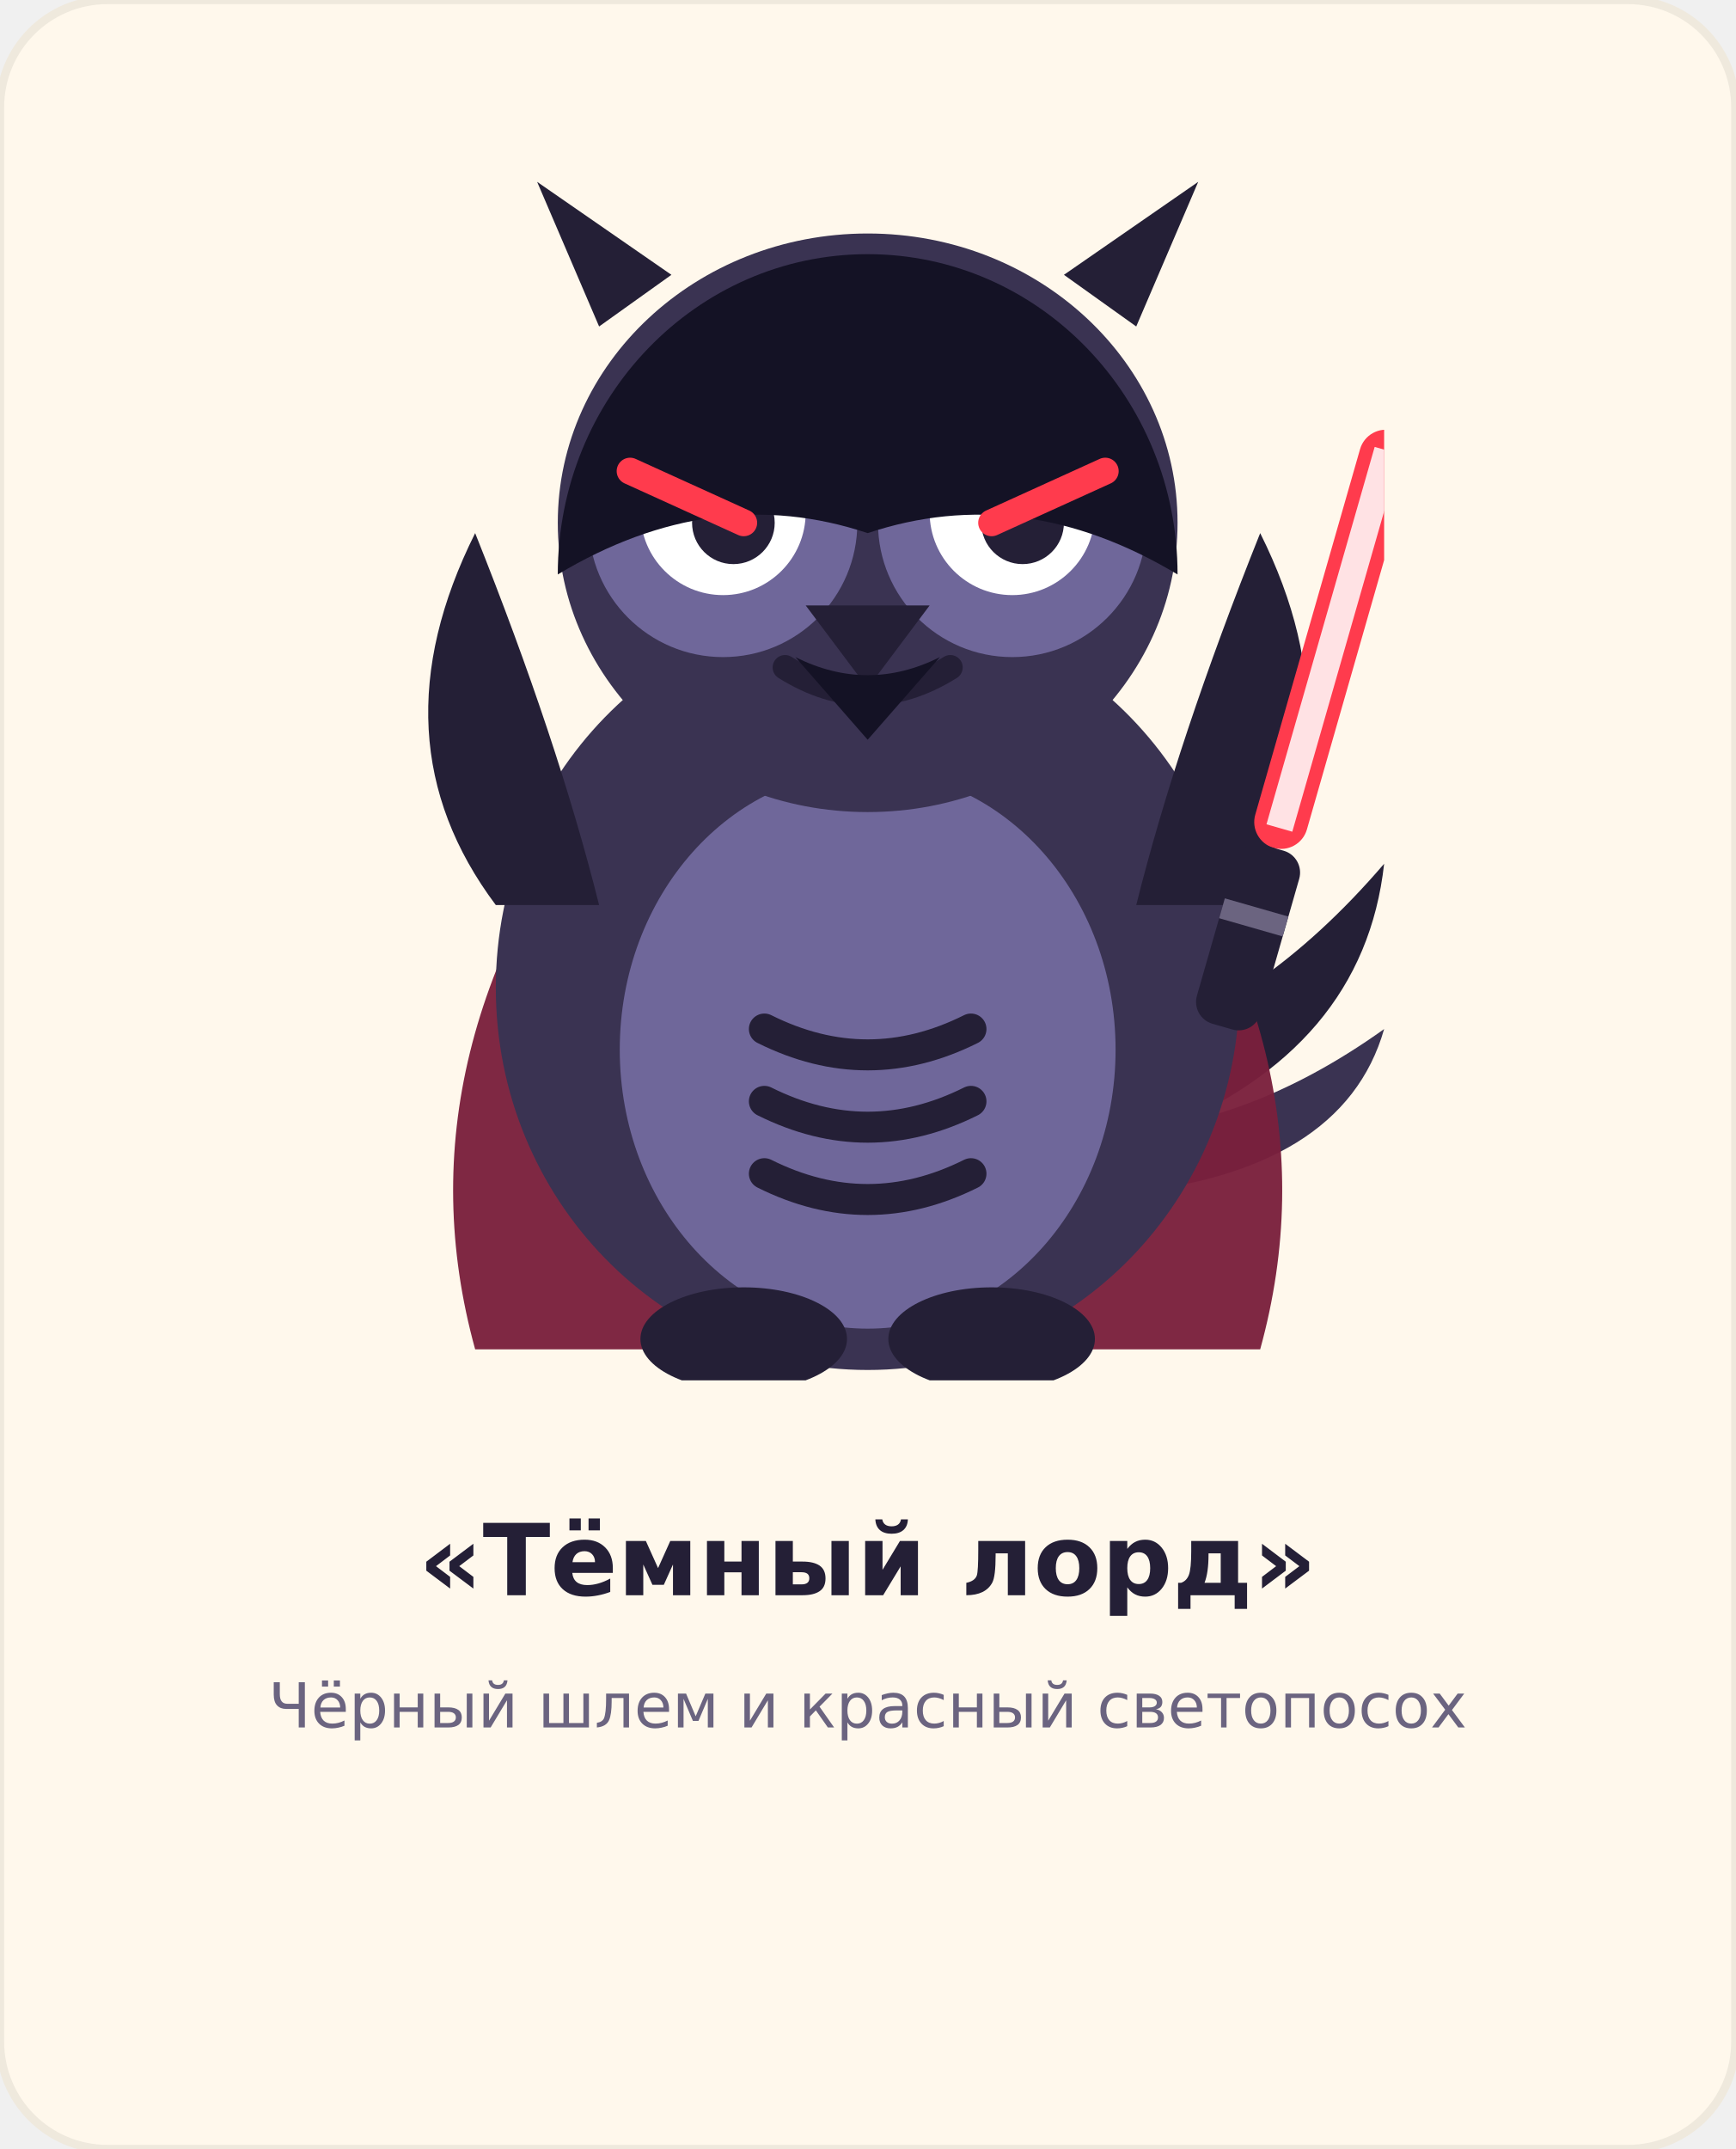
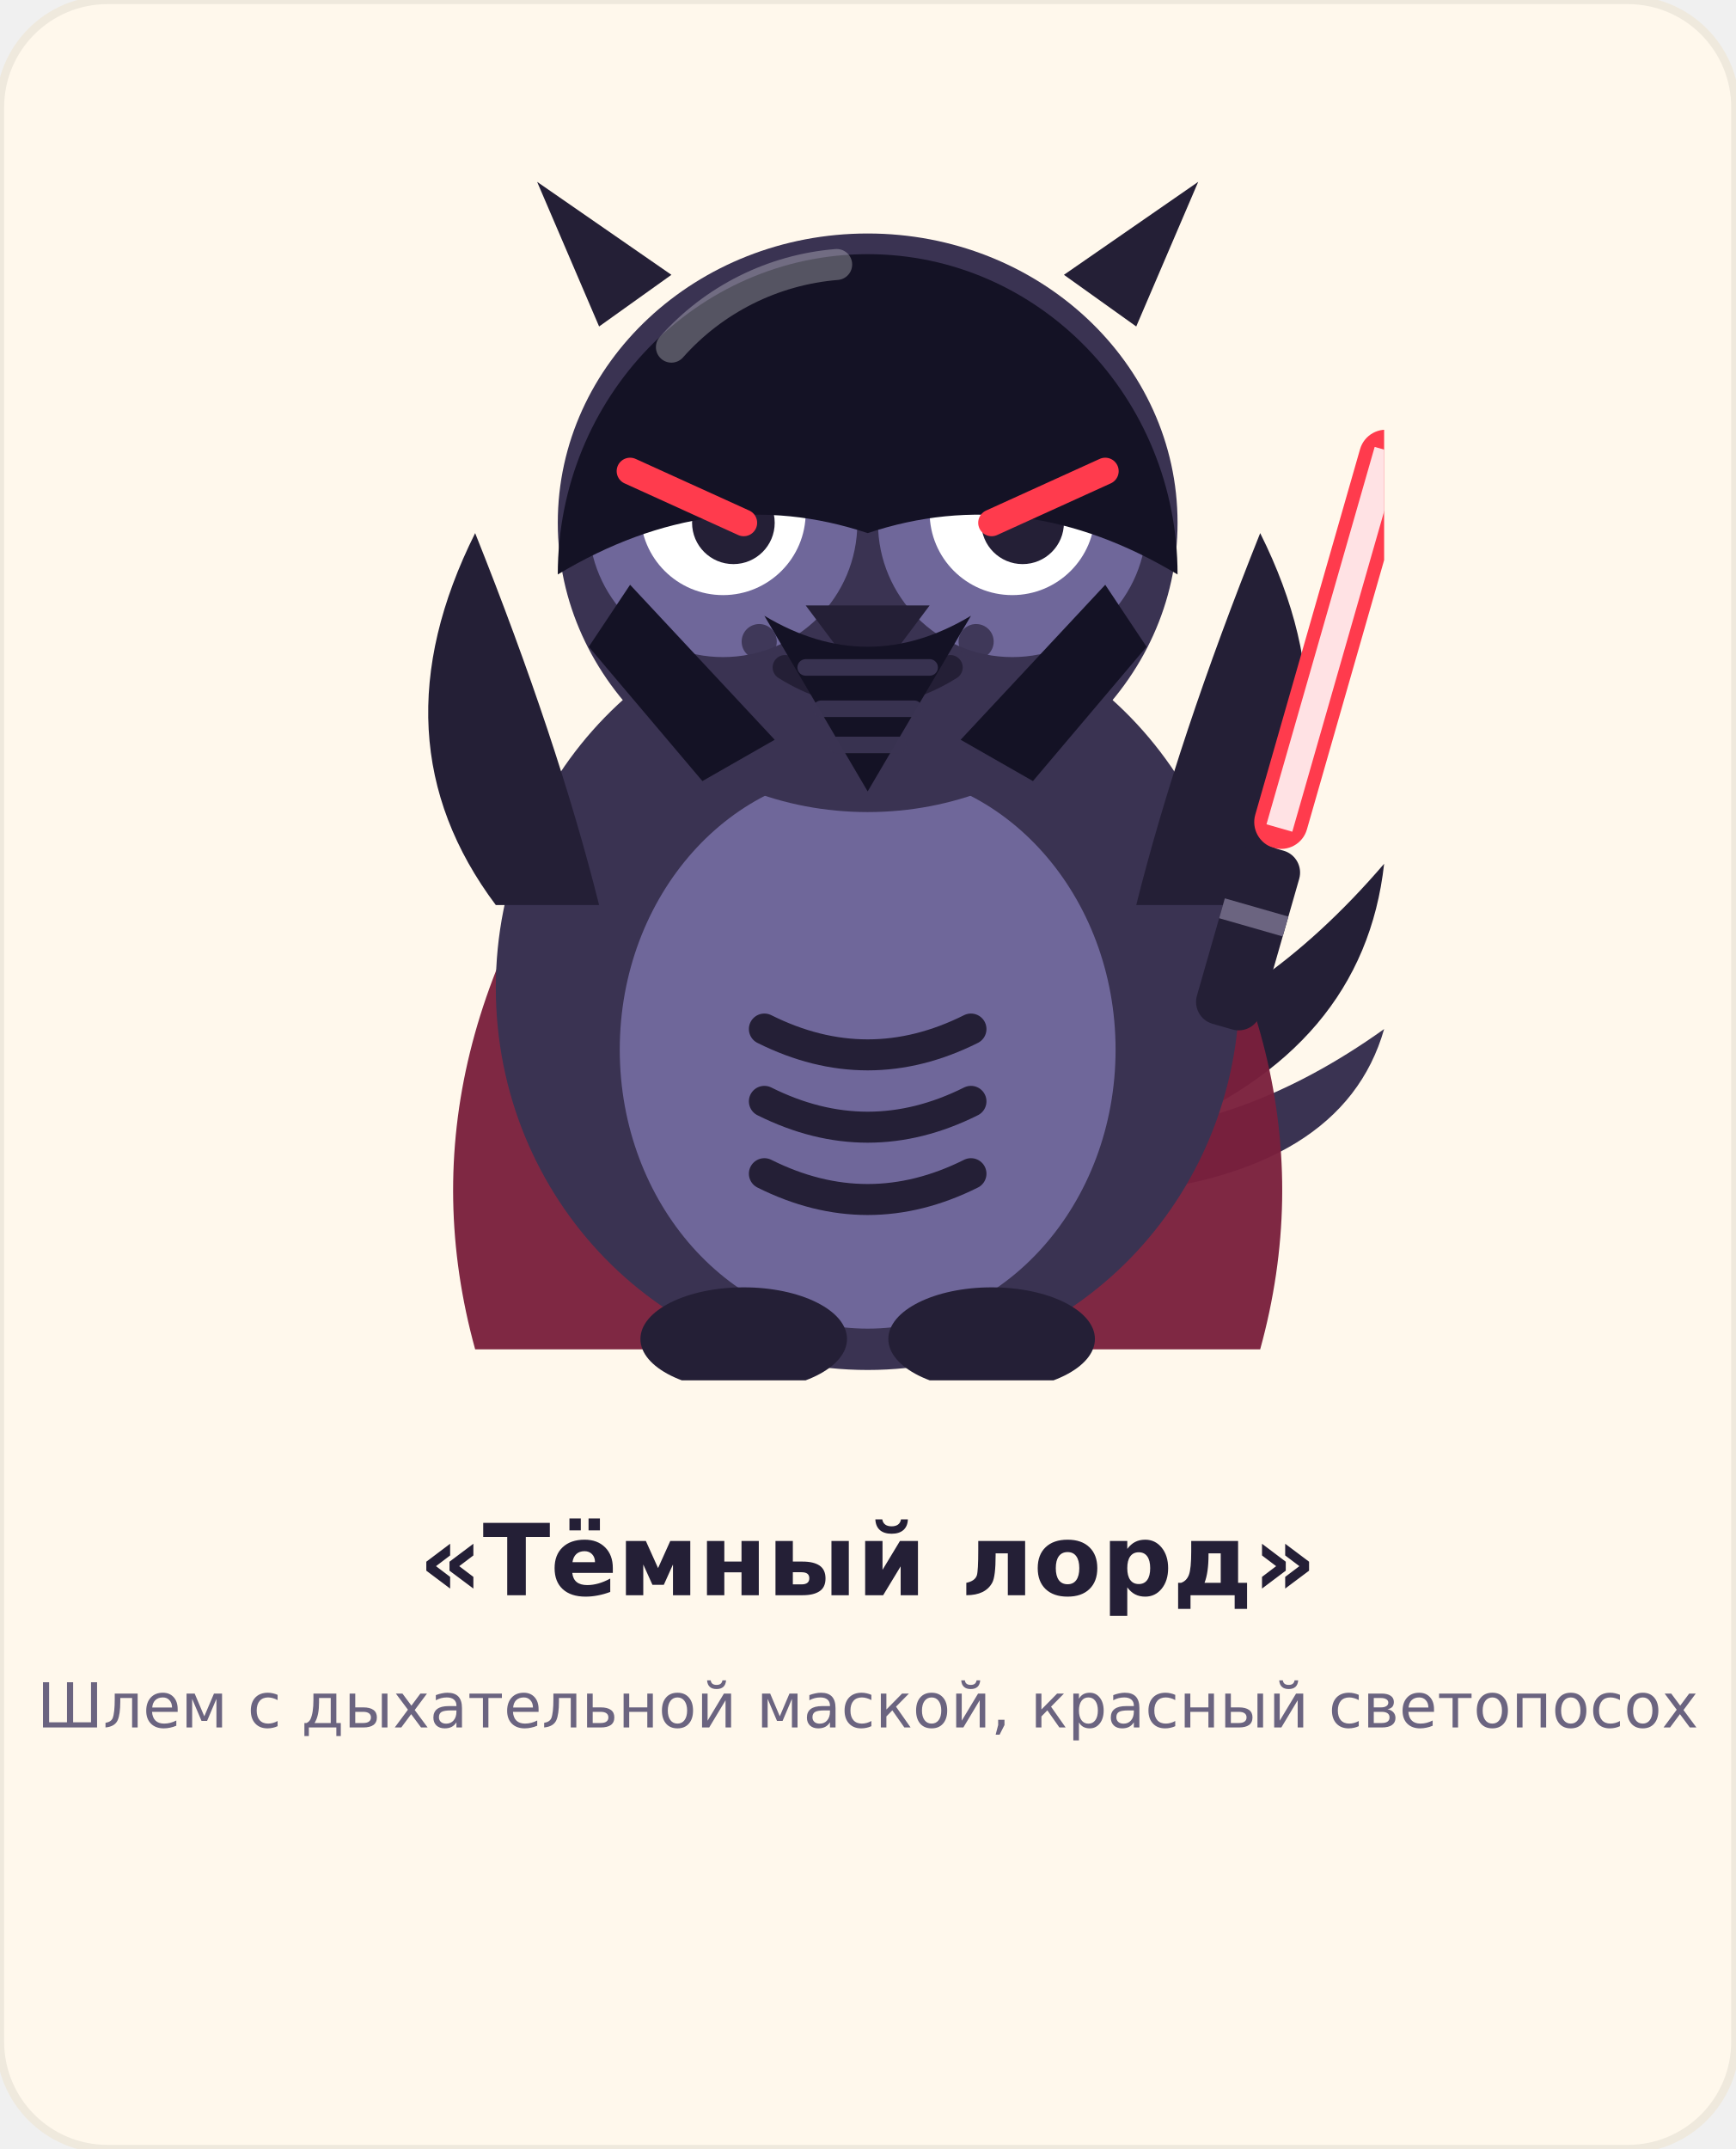
<svg xmlns="http://www.w3.org/2000/svg" width="420" height="520" viewBox="0 0 420 520">
  <rect width="420" height="520" rx="26" fill="#fff8ec" stroke="#efe9dd" stroke-width="2" />
  <svg x="85" y="34" width="250" height="300" viewBox="0 0 100 120">
    <path d="M78 96 Q98 88 100 70 Q88 84 74 88Z" fill="#241f36" />
    <path d="M74 102 Q96 100 100 86 Q86 96 72 96Z" fill="#3a3352" />
    <path d="M26 60 Q4 88 12 117 L88 117 Q96 88 74 60 Q50 74 26 60Z" fill="#7a1f3c" opacity="0.96" />
    <ellipse cx="50" cy="82" rx="36" ry="37" fill="#3a3352" />
    <ellipse cx="50" cy="88" rx="24" ry="27" fill="#6f679a" />
    <path d="M14 74 Q2 58 12 38 Q20 58 24 74Z" fill="#241f36" />
    <path d="M86 74 Q98 58 88 38 Q80 58 76 74Z" fill="#241f36" />
    <ellipse cx="50" cy="37" rx="30" ry="28" fill="#3a3352" />
    <path d="M24 18 L18 4 L31 13Z" fill="#241f36" />
    <path d="M76 18 L82 4 L69 13Z" fill="#241f36" />
    <circle cx="36" cy="37" r="13" fill="#6f679a" />
    <circle cx="64" cy="37" r="13" fill="#6f679a" />
    <circle cx="36" cy="36" r="8" fill="#fff" />
    <circle cx="64" cy="36" r="8" fill="#fff" />
    <circle cx="37" cy="37" r="4" fill="#241f36" />
    <circle cx="65" cy="37" r="4" fill="#241f36" />
    <path d="M44 45 L50 53 L56 45Z" fill="#241f36" />
    <path d="M42 51 Q50 56 58 51" stroke="#241f36" stroke-width="2.4" fill="none" stroke-linecap="round" />
    <path d="M40 100 Q50 105 60 100" stroke="#241f36" stroke-width="3" fill="none" stroke-linecap="round" />
    <path d="M40 93 Q50 98 60 93" stroke="#241f36" stroke-width="3" fill="none" stroke-linecap="round" />
    <path d="M40 86 Q50 91 60 86" stroke="#241f36" stroke-width="3" fill="none" stroke-linecap="round" />
    <ellipse cx="38" cy="116" rx="10" ry="5" fill="#241f36" />
    <ellipse cx="62" cy="116" rx="10" ry="5" fill="#241f36" />
    <g>
      <path d="M20 42 A30 31 0 0 1 80 42 Q65 33 50 38 Q35 33 20 42Z" fill="#141225" />
+       <path d="M31 20 A24 24 0 0 1 47 12" stroke="#ffffff" stroke-width="3" stroke-linecap="round" fill="none" opacity=".28" />
      <path d="M27 32 L38 37 M73 32 L62 37" stroke="#ff3b4d" stroke-width="2.6" stroke-linecap="round" fill="none" />
-       <path d="M43 50 L50 58 L57 50 Q50 53.5 43 50Z" fill="#141225" />
+       <path d="M27 43 L41 58 L34 62 L23 49Z" fill="#141225" />
+       <path d="M73 43 L59 58 L66 62 L77 49Z" fill="#141225" />
+       <path d="M40 46 L50 63 L60 46 Q50 52 40 46Z" fill="#141225" />
+       <path d="M44 51 H56 M45.5 55 H54.5 M47 58.5 H53" stroke="#3a3352" stroke-width="1.6" stroke-linecap="round" opacity=".95" />
+       <circle cx="39.5" cy="48.5" r="1.7" fill="#3a3352" opacity=".9" />
+       <circle cx="60.5" cy="48.5" r="1.7" fill="#3a3352" opacity=".9" />
    </g>
    <g transform="rotate(16 86 80)">
      <rect x="83.4" y="26" width="5.2" height="42" rx="2.6" fill="#ff3b4d" />
      <rect x="84.7" y="28" width="2.6" height="38" fill="#ffffff" opacity=".85" />
      <rect x="82.8" y="68" width="6.4" height="18" rx="2.2" fill="#241f36" />
      <rect x="82.8" y="74" width="6.4" height="2" fill="#6b6480" />
    </g>
  </svg>
  <text x="210" y="386" text-anchor="middle" font-family="DejaVu Sans" font-size="24" font-weight="bold" fill="#241f36">«Тёмный лорд»</text>
-   <text x="210" y="418" text-anchor="middle" font-family="DejaVu Sans" font-size="15" fill="#6b6480">Чёрный шлем и красный светопосох</text>
+   <text x="210" y="418" text-anchor="middle" font-family="DejaVu Sans" font-size="15" fill="#6b6480">Шлем с дыхательной маской, красный светопосох</text>
</svg>
